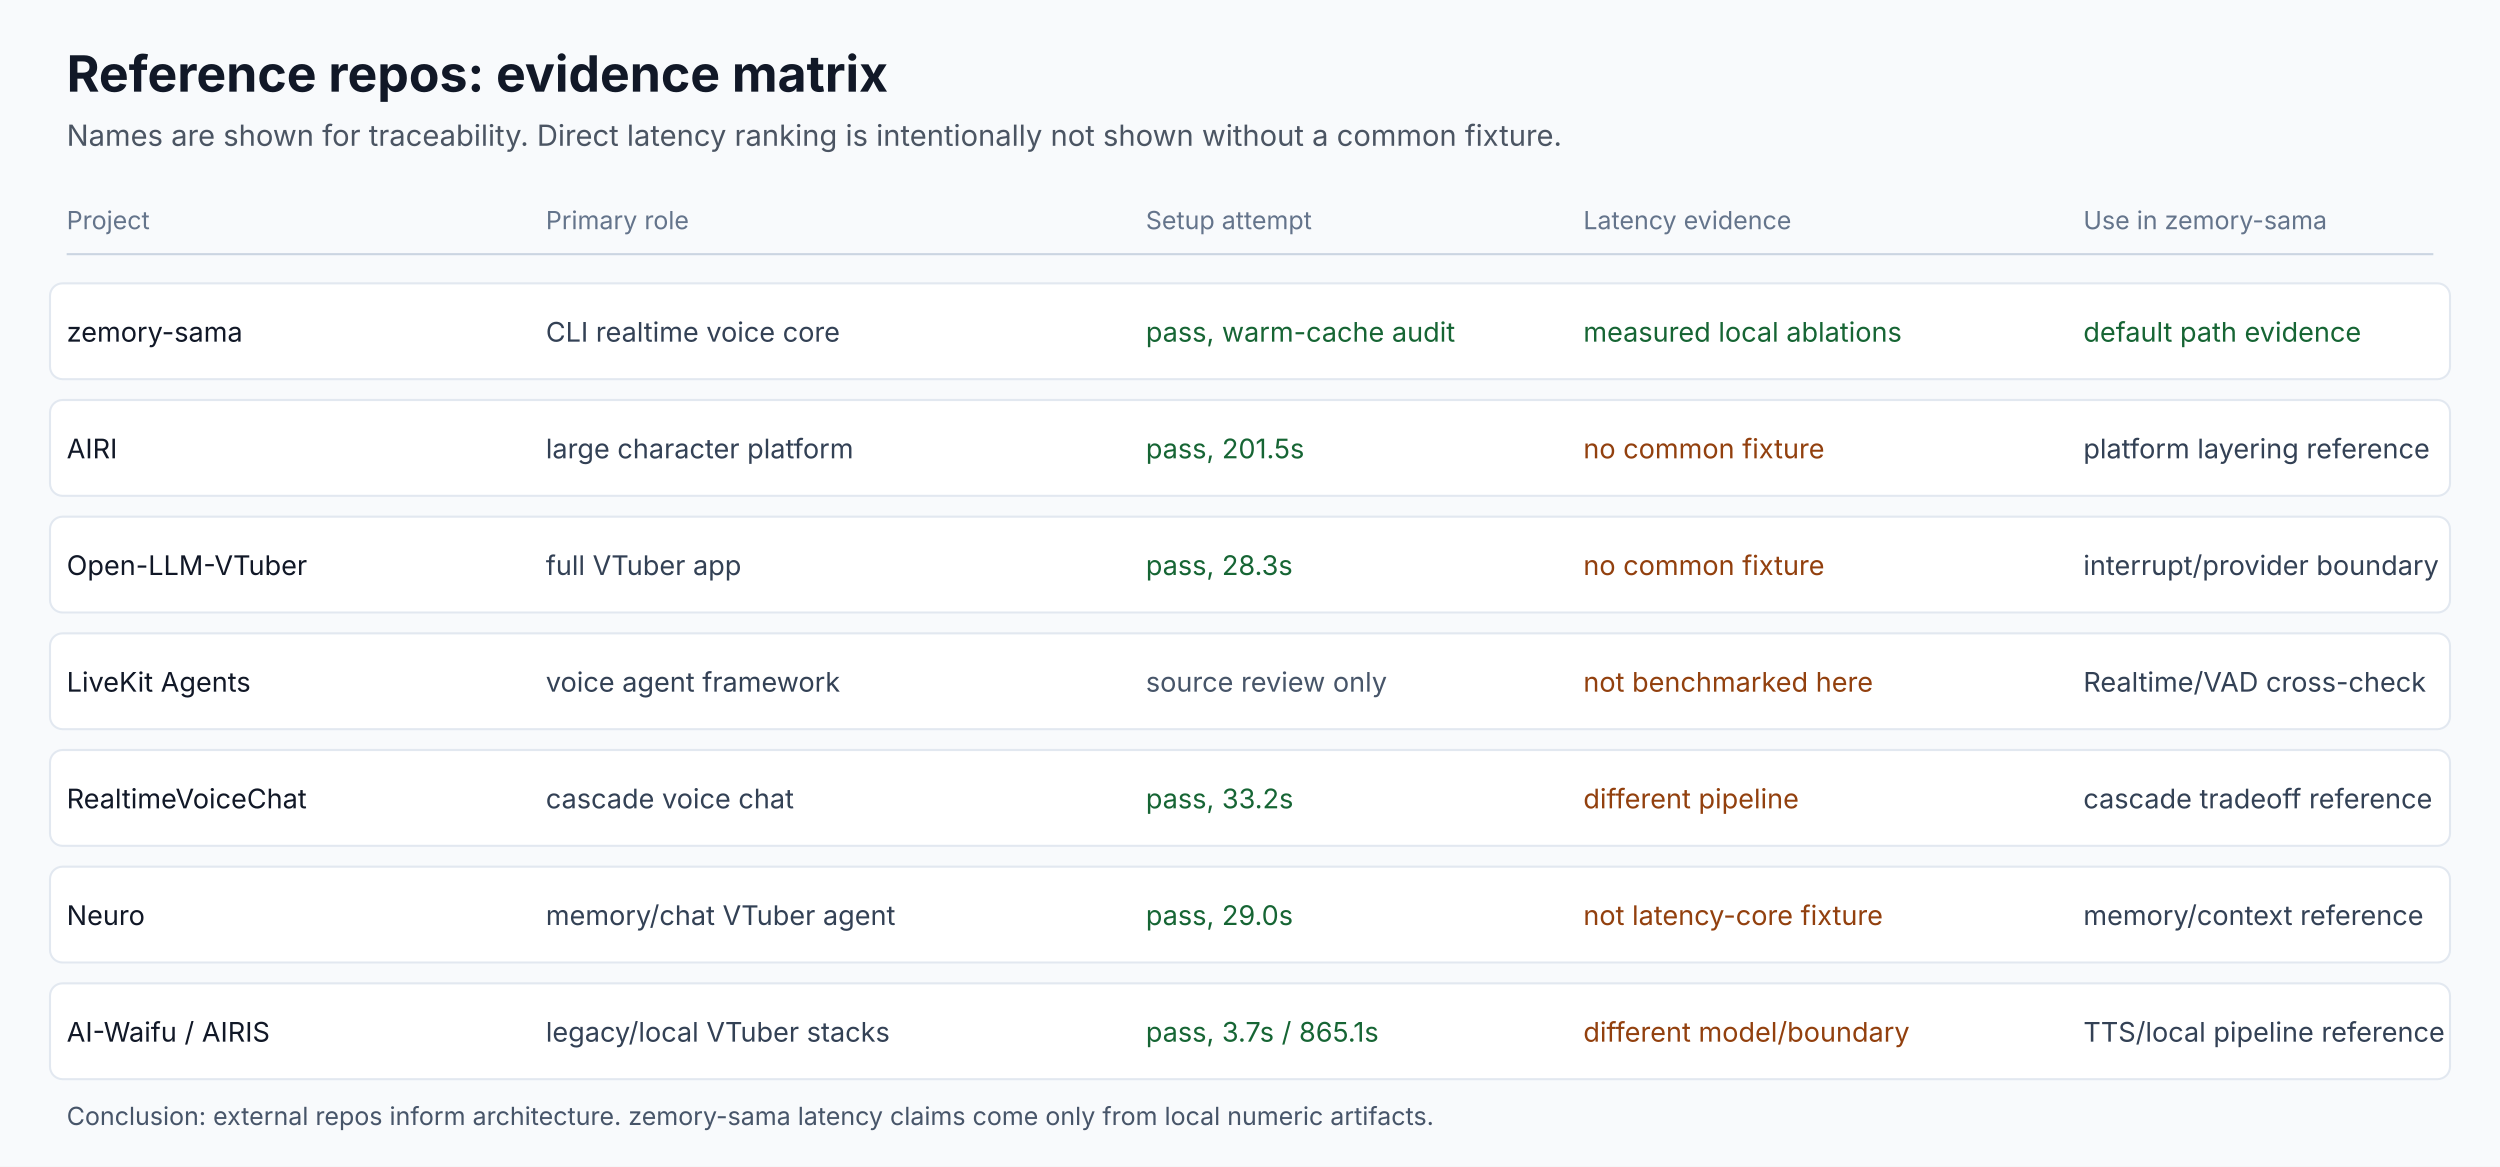
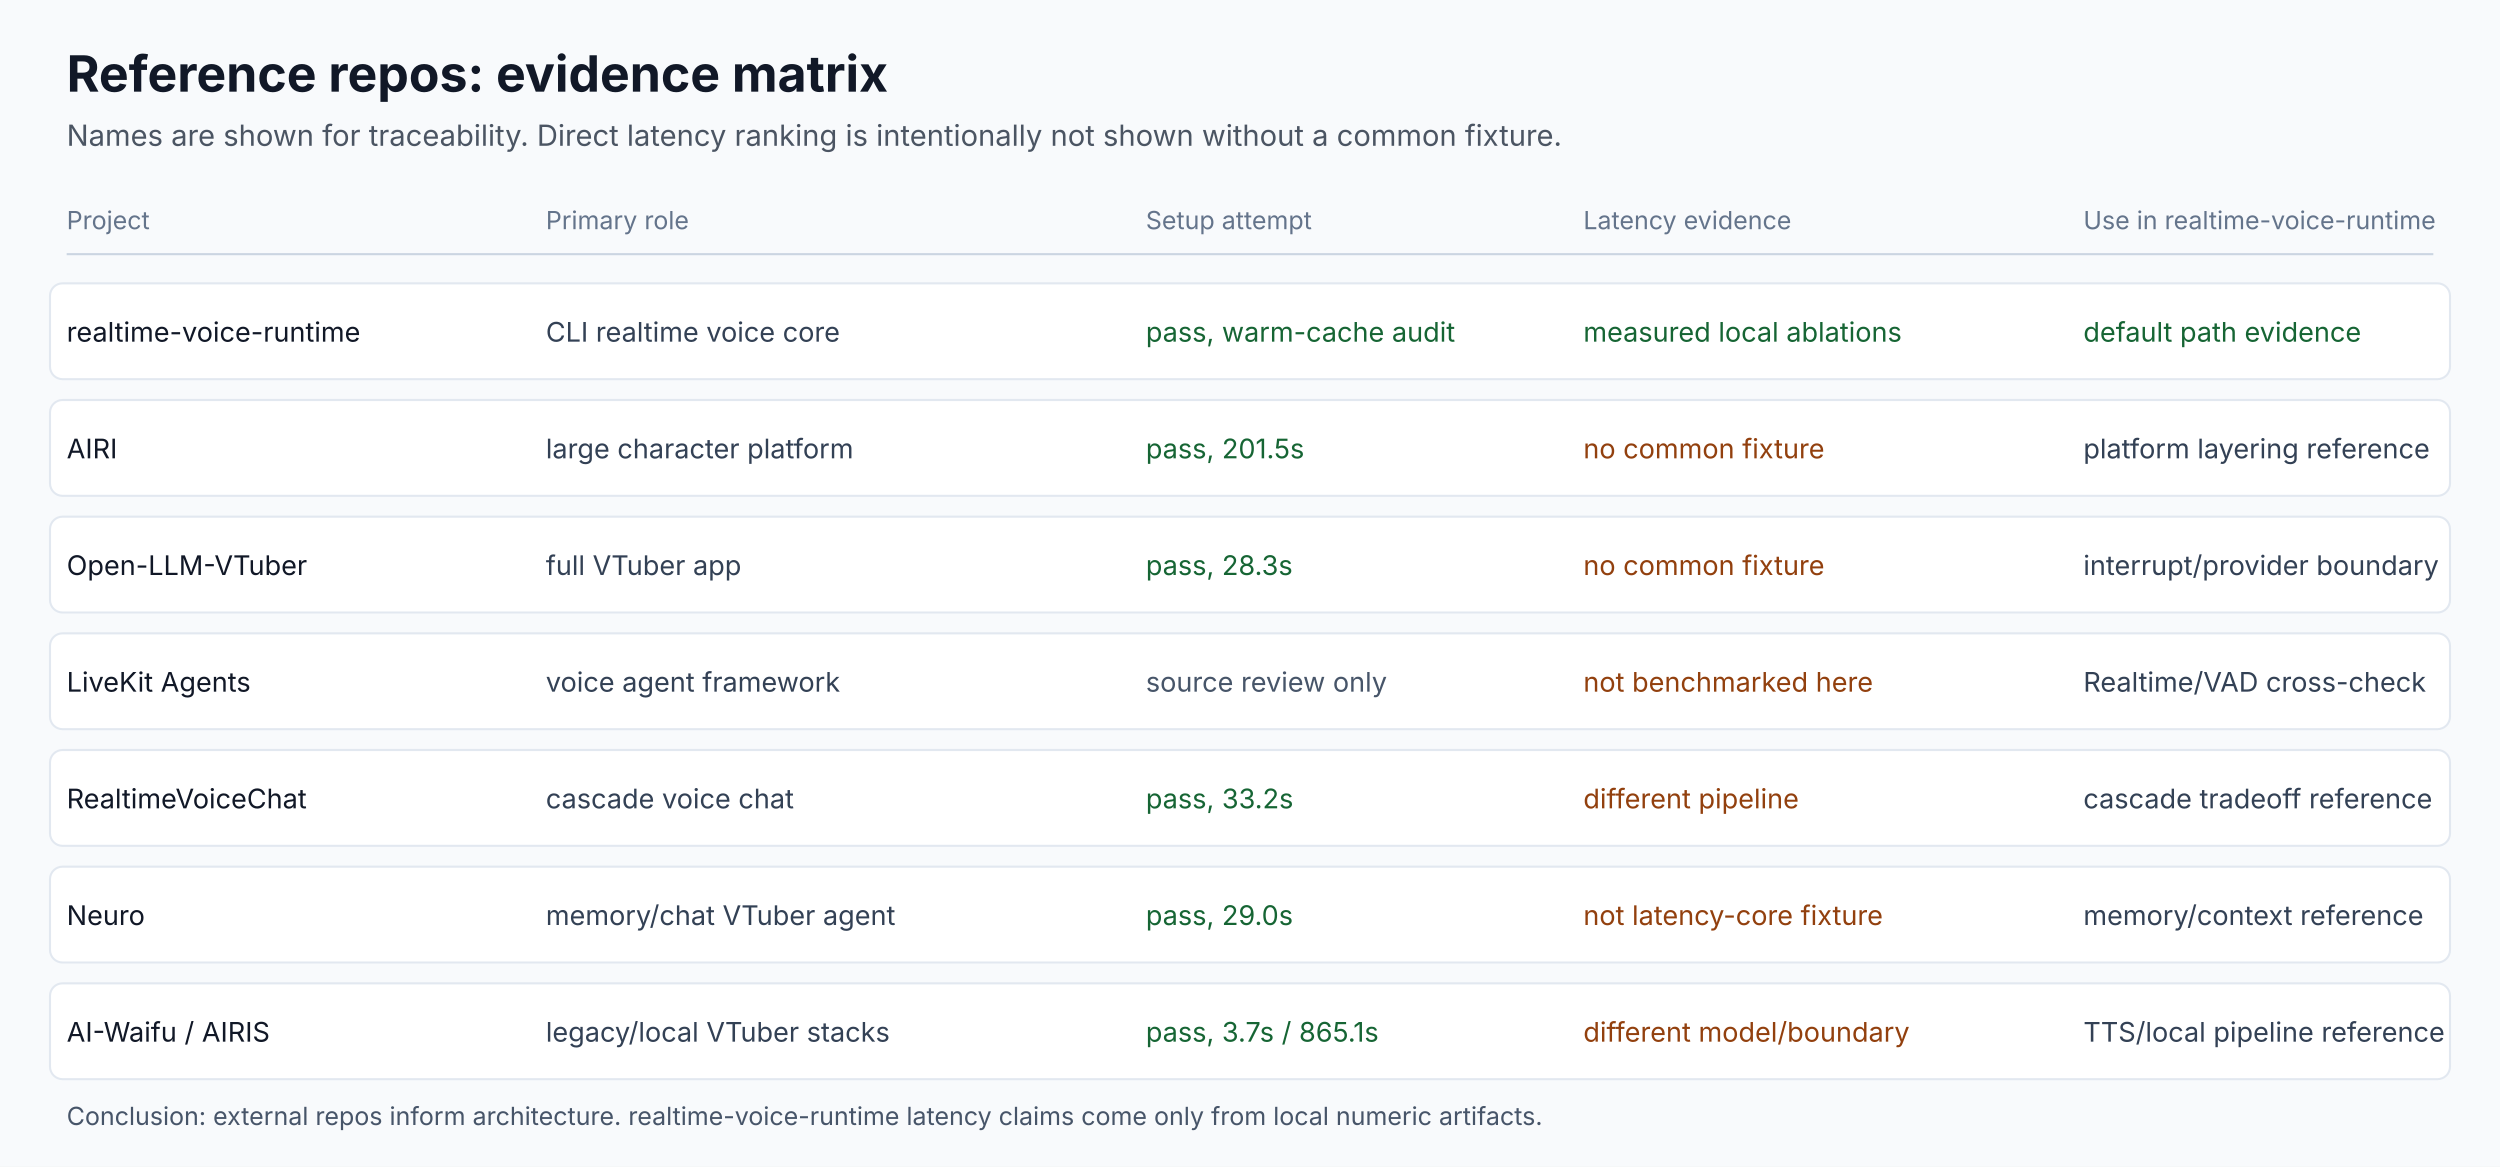
<svg xmlns="http://www.w3.org/2000/svg" width="1200" height="560" viewBox="0 0 1200 560" role="img" aria-labelledby="title desc">
  <rect width="1200" height="560" fill="#f8fafc" />
  <text x="32" y="44" font-family="Inter, Arial, sans-serif" font-size="24" font-weight="700" fill="#111827">Reference repos: evidence matrix</text>
  <text x="32" y="70" font-family="Inter, Arial, sans-serif" font-size="14" fill="#4b5563">Names are shown for traceability. Direct latency ranking is intentionally not shown without a common fixture.</text>
  <g font-family="Inter, Arial, sans-serif" font-size="12">
    <text x="32" y="110" fill="#64748b">Project</text>
    <text x="262" y="110" fill="#64748b">Primary role</text>
    <text x="550" y="110" fill="#64748b">Setup attempt</text>
    <text x="760" y="110" fill="#64748b">Latency evidence</text>
-     <text x="1000" y="110" fill="#64748b">Use in zemory-sama</text>
+     <text x="1000" y="110" fill="#64748b">Use in realtime-voice-runtime</text>
    <line x1="32" y1="122" x2="1168" y2="122" stroke="#cbd5e1" />
  </g>
  <g font-family="Inter, Arial, sans-serif" font-size="13">
    <rect x="24" y="136" width="1152" height="46" rx="6" fill="#ffffff" stroke="#e2e8f0" />
-     <text x="32" y="164" fill="#111827">zemory-sama</text>
+     <text x="32" y="164" fill="#111827">realtime-voice-runtime</text>
    <text x="262" y="164" fill="#334155">CLI realtime voice core</text>
    <text x="550" y="164" fill="#166534">pass, warm-cache audit</text>
    <text x="760" y="164" fill="#166534">measured local ablations</text>
    <text x="1000" y="164" fill="#166534">default path evidence</text>
    <rect x="24" y="192" width="1152" height="46" rx="6" fill="#ffffff" stroke="#e2e8f0" />
    <text x="32" y="220" fill="#111827">AIRI</text>
    <text x="262" y="220" fill="#334155">large character platform</text>
    <text x="550" y="220" fill="#166534">pass, 201.5s</text>
    <text x="760" y="220" fill="#92400e">no common fixture</text>
    <text x="1000" y="220" fill="#334155">platform layering reference</text>
    <rect x="24" y="248" width="1152" height="46" rx="6" fill="#ffffff" stroke="#e2e8f0" />
    <text x="32" y="276" fill="#111827">Open-LLM-VTuber</text>
    <text x="262" y="276" fill="#334155">full VTuber app</text>
    <text x="550" y="276" fill="#166534">pass, 28.3s</text>
    <text x="760" y="276" fill="#92400e">no common fixture</text>
    <text x="1000" y="276" fill="#334155">interrupt/provider boundary</text>
    <rect x="24" y="304" width="1152" height="46" rx="6" fill="#ffffff" stroke="#e2e8f0" />
    <text x="32" y="332" fill="#111827">LiveKit Agents</text>
    <text x="262" y="332" fill="#334155">voice agent framework</text>
    <text x="550" y="332" fill="#475569">source review only</text>
    <text x="760" y="332" fill="#92400e">not benchmarked here</text>
    <text x="1000" y="332" fill="#334155">Realtime/VAD cross-check</text>
    <rect x="24" y="360" width="1152" height="46" rx="6" fill="#ffffff" stroke="#e2e8f0" />
    <text x="32" y="388" fill="#111827">RealtimeVoiceChat</text>
    <text x="262" y="388" fill="#334155">cascade voice chat</text>
    <text x="550" y="388" fill="#166534">pass, 33.2s</text>
    <text x="760" y="388" fill="#92400e">different pipeline</text>
    <text x="1000" y="388" fill="#334155">cascade tradeoff reference</text>
    <rect x="24" y="416" width="1152" height="46" rx="6" fill="#ffffff" stroke="#e2e8f0" />
    <text x="32" y="444" fill="#111827">Neuro</text>
    <text x="262" y="444" fill="#334155">memory/chat VTuber agent</text>
    <text x="550" y="444" fill="#166534">pass, 29.0s</text>
    <text x="760" y="444" fill="#92400e">not latency-core fixture</text>
    <text x="1000" y="444" fill="#334155">memory/context reference</text>
    <rect x="24" y="472" width="1152" height="46" rx="6" fill="#ffffff" stroke="#e2e8f0" />
    <text x="32" y="500" fill="#111827">AI-Waifu / AIRIS</text>
    <text x="262" y="500" fill="#334155">legacy/local VTuber stacks</text>
    <text x="550" y="500" fill="#166534">pass, 3.7s / 865.1s</text>
    <text x="760" y="500" fill="#92400e">different model/boundary</text>
    <text x="1000" y="500" fill="#334155">TTS/local pipeline reference</text>
  </g>
-   <text x="32" y="540" font-family="Inter, Arial, sans-serif" font-size="12" fill="#475569">Conclusion: external repos inform architecture. zemory-sama latency claims come only from local numeric artifacts.</text>
+   <text x="32" y="540" font-family="Inter, Arial, sans-serif" font-size="12" fill="#475569">Conclusion: external repos inform architecture. realtime-voice-runtime latency claims come only from local numeric artifacts.</text>
</svg>
